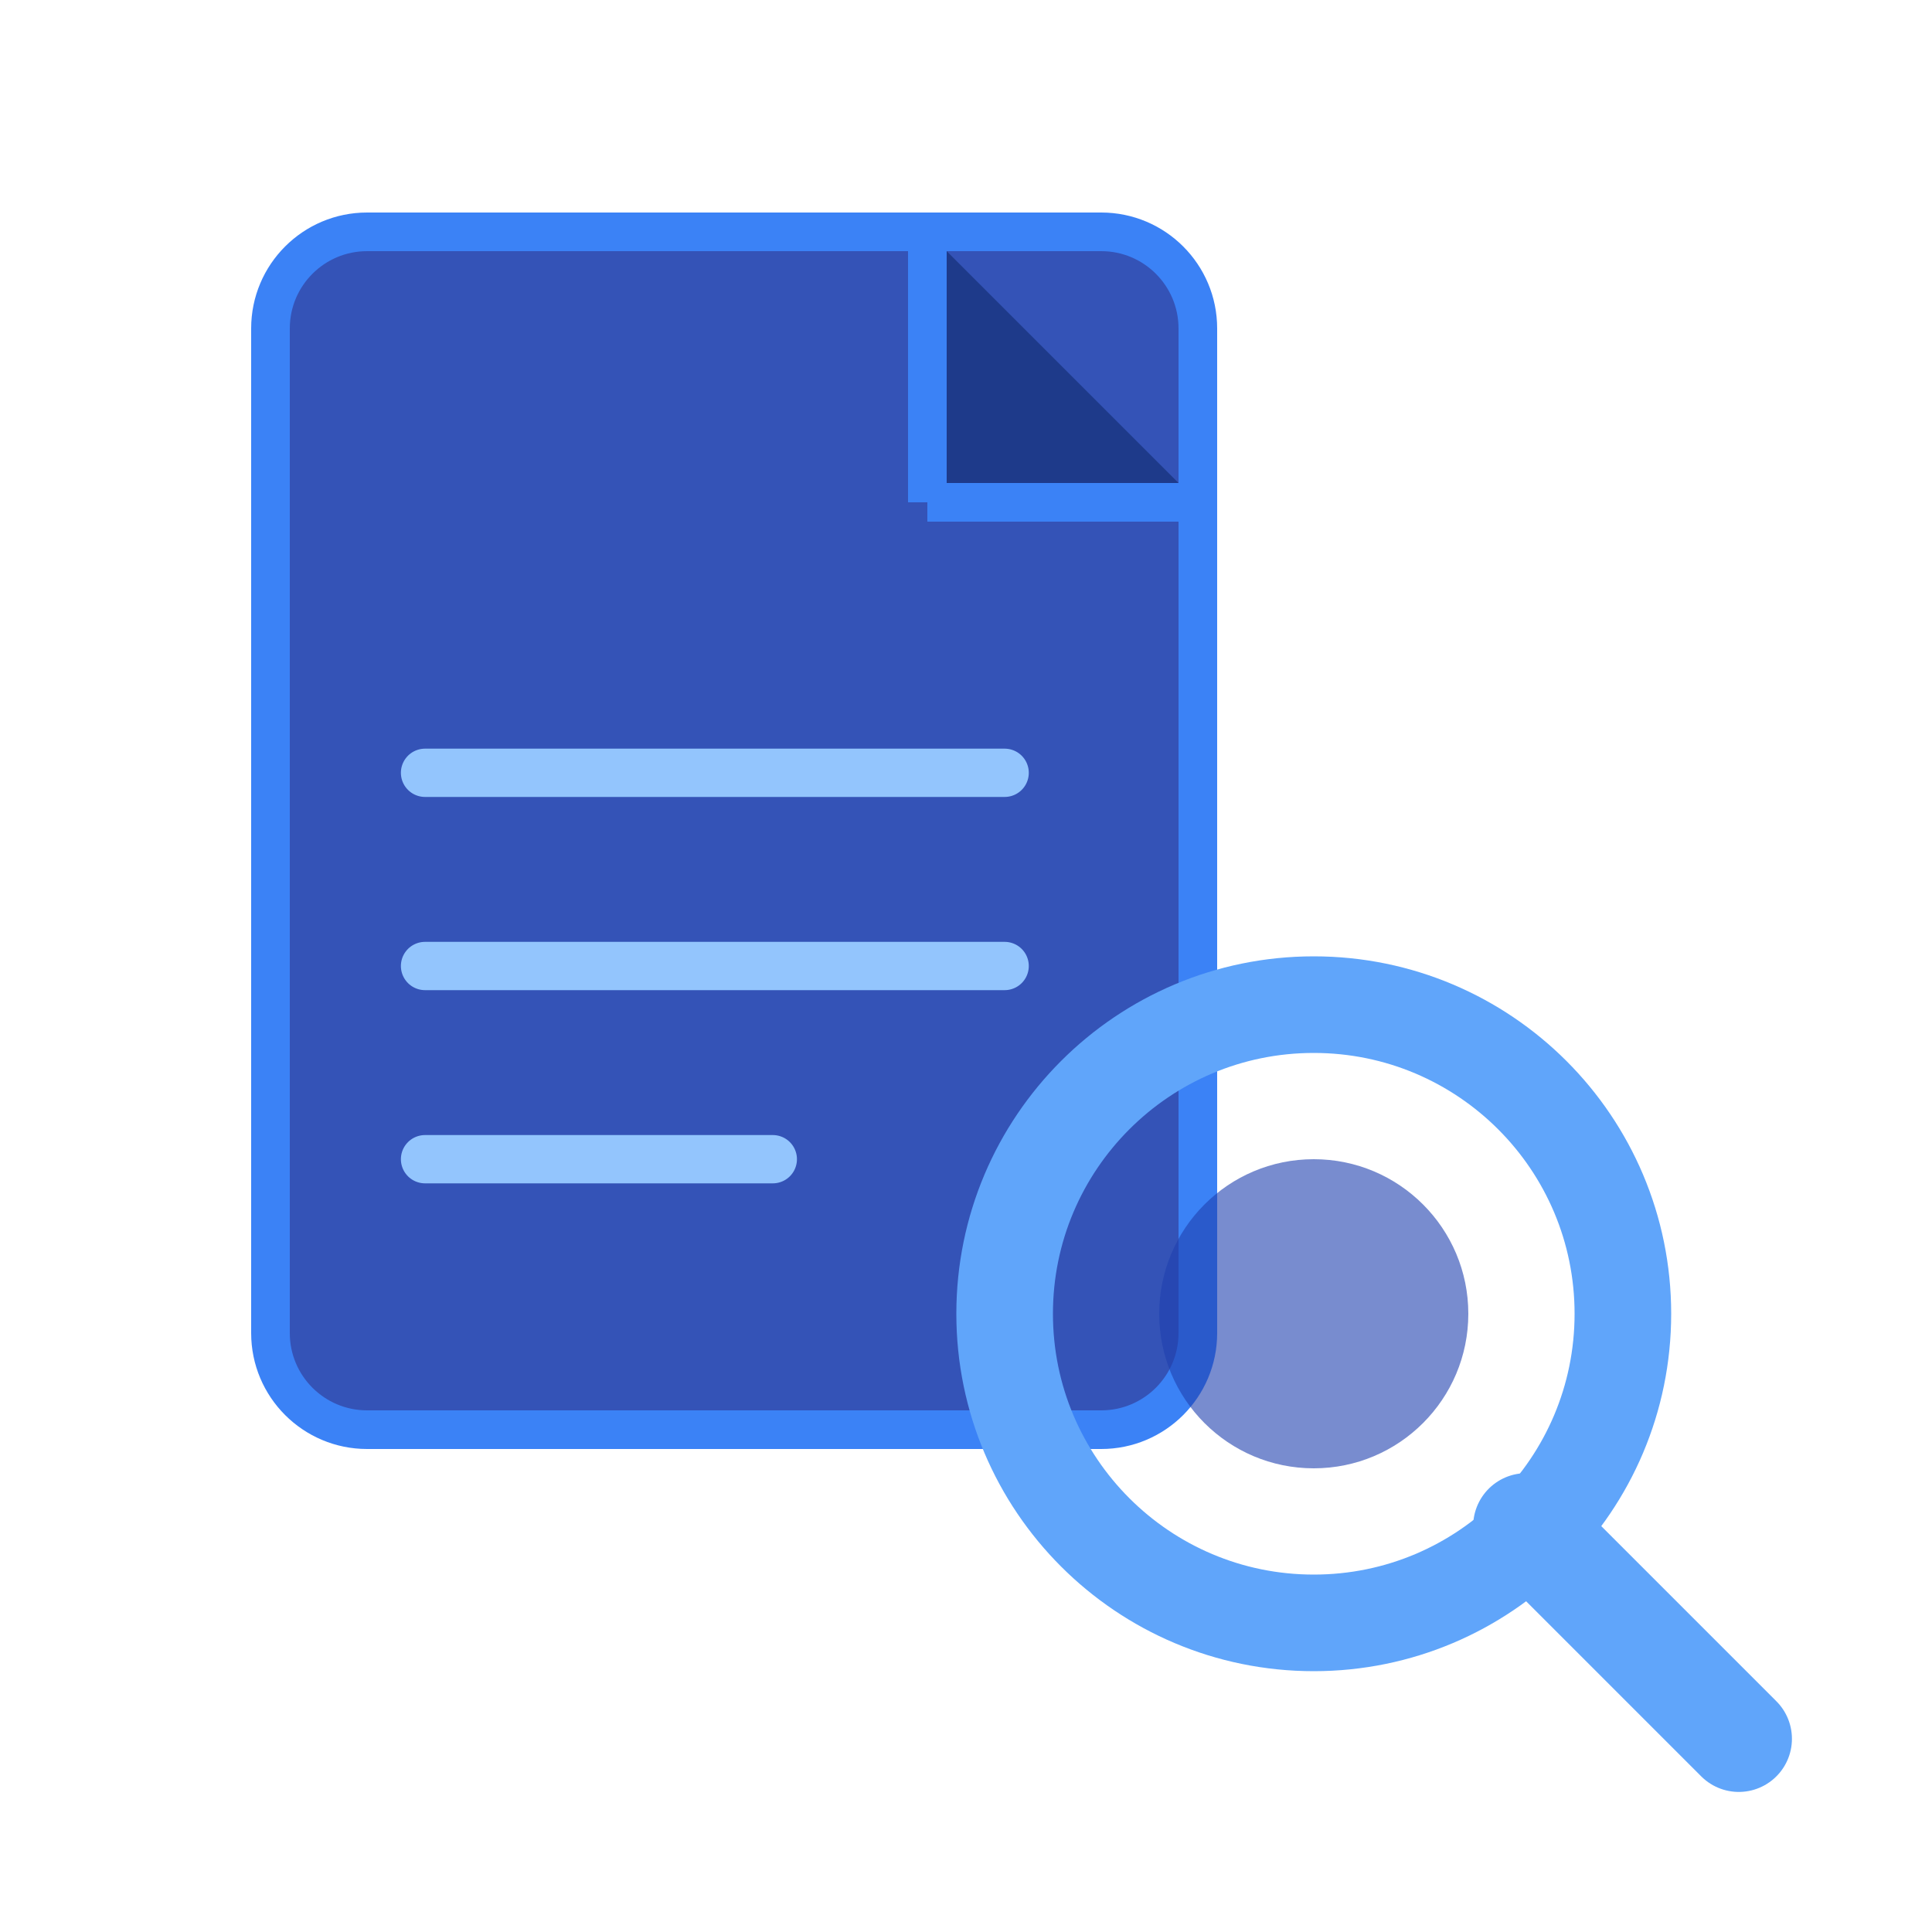
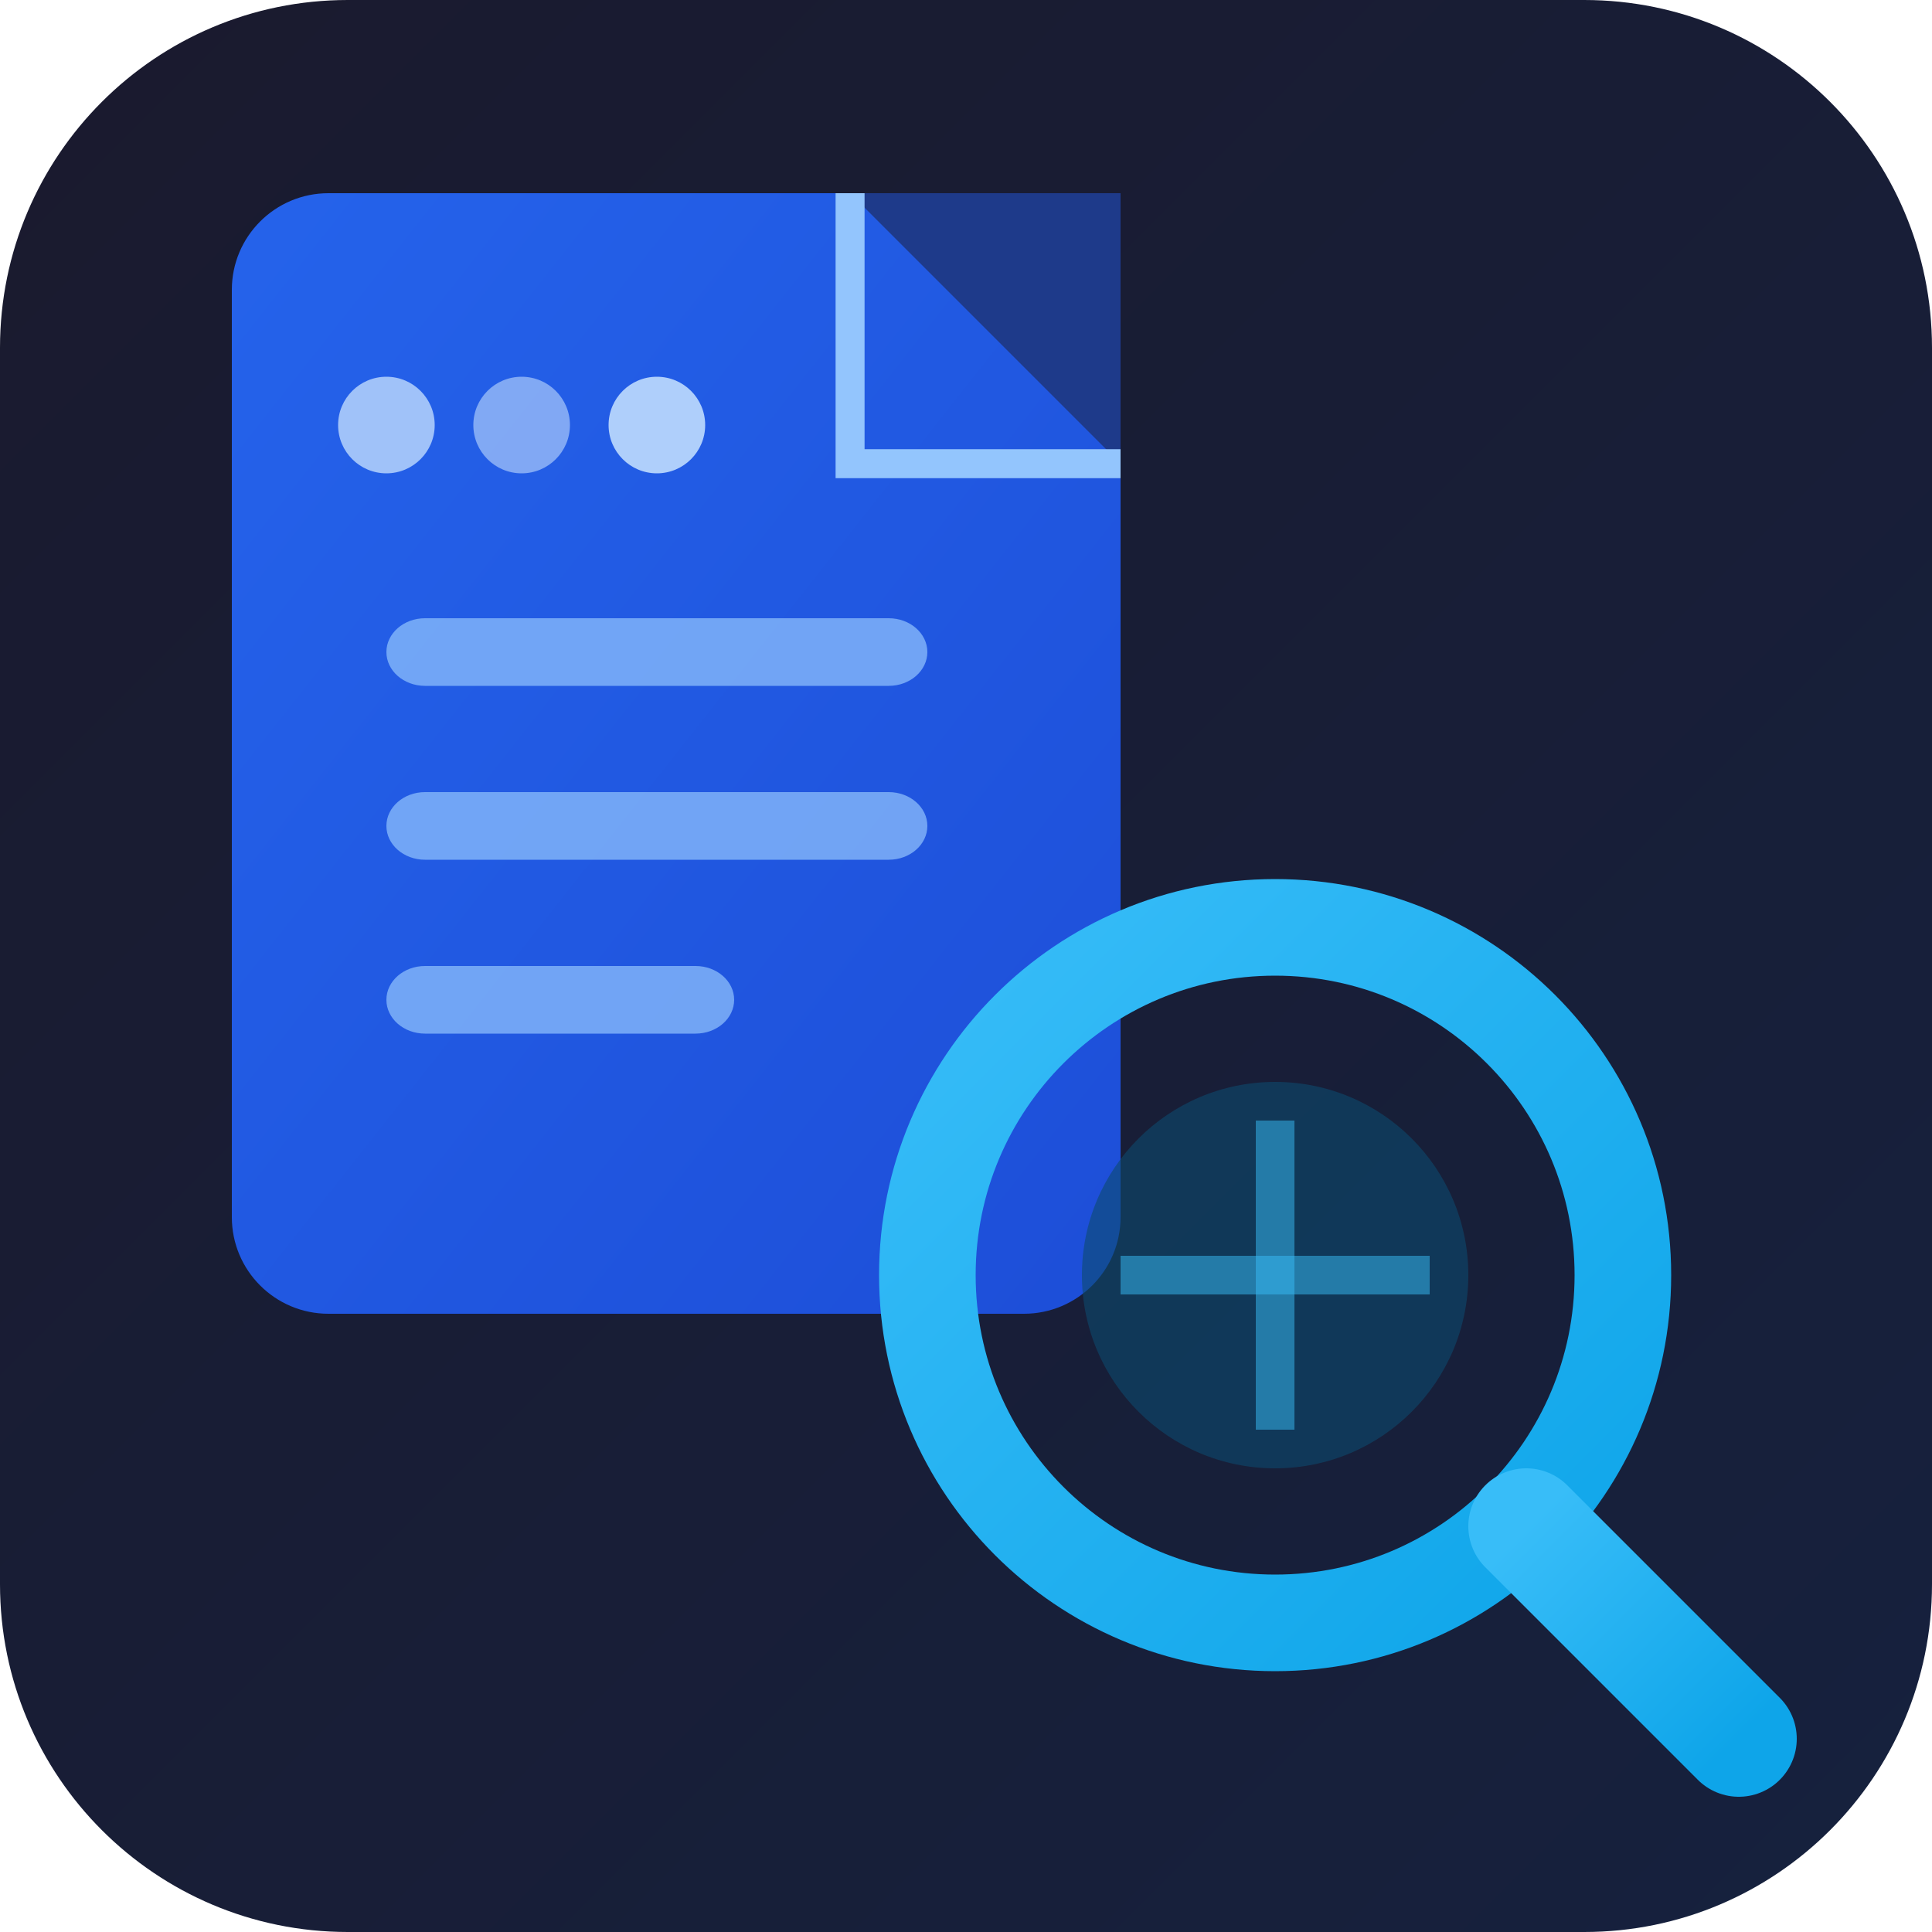
<svg xmlns="http://www.w3.org/2000/svg" viewBox="0 0 100 100">
-   <rect x="14" y="12" width="48" height="62" rx="5" fill="#1e40af" opacity="0.9" />
-   <rect x="14" y="12" width="48" height="62" rx="5" fill="none" stroke="#3b82f6" stroke-width="2" />
-   <path d="M 48 12 L 62 26 L 48 26 Z" fill="#1e3a8a" />
-   <line x1="62" y1="26" x2="48" y2="26" stroke="#3b82f6" stroke-width="2" />
-   <line x1="48" y1="12" x2="48" y2="26" stroke="#3b82f6" stroke-width="2" />
-   <line x1="22" y1="40" x2="52" y2="40" stroke="#93c5fd" stroke-width="2.5" stroke-linecap="round" />
-   <line x1="22" y1="50" x2="52" y2="50" stroke="#93c5fd" stroke-width="2.5" stroke-linecap="round" />
-   <line x1="22" y1="60" x2="40" y2="60" stroke="#93c5fd" stroke-width="2.5" stroke-linecap="round" />
-   <circle cx="68" cy="68" r="16" fill="none" stroke="#60a5fa" stroke-width="5" />
-   <circle cx="68" cy="68" r="8" fill="#1e40af" opacity="0.6" />
-   <line x1="79" y1="79" x2="90" y2="90" stroke="#60a5fa" stroke-width="5.5" stroke-linecap="round" />
+   <defs>
+     <linearGradient id="bg" x1="0%" y1="0%" x2="100%" y2="100%">
+       <stop offset="0%" stop-color="#1a1a2e" />
+       <stop offset="100%" stop-color="#16213e" />
+     </linearGradient>
+     <linearGradient id="doc" x1="0%" y1="0%" x2="100%" y2="100%">
+       <stop offset="0%" stop-color="#2563eb" />
+       <stop offset="100%" stop-color="#1d4ed8" />
+     </linearGradient>
+     <linearGradient id="lens" x1="0%" y1="0%" x2="100%" y2="100%">
+       <stop offset="0%" stop-color="#38bdf8" />
+       <stop offset="100%" stop-color="#0ea5e9" />
+     </linearGradient>
+   </defs>
+   <rect width="100" height="100" rx="18" fill="url(#bg)" />
+   <rect x="12" y="10" width="46" height="58" rx="5" fill="url(#doc)" />
+   <polygon points="44,10 58,10 58,24" fill="#1e3a8a" />
+   <polyline points="44,10 44,24 58,24" fill="none" stroke="#93c5fd" stroke-width="1.5" />
+   <rect x="20" y="32" width="28" height="3.5" rx="2" fill="#93c5fd" opacity="0.7" />
+   <rect x="20" y="41" width="28" height="3.5" rx="2" fill="#93c5fd" opacity="0.7" />
+   <rect x="20" y="50" width="18" height="3.5" rx="2" fill="#93c5fd" opacity="0.7" />
+   <circle cx="20" cy="22" r="2.5" fill="#bfdbfe" opacity="0.8" />
+   <circle cx="27" cy="22" r="2.5" fill="#bfdbfe" opacity="0.6" />
+   <circle cx="34" cy="22" r="2.5" fill="#bfdbfe" opacity="0.9" />
+   <circle cx="66" cy="66" r="18" fill="none" stroke="url(#lens)" stroke-width="5" />
+   <circle cx="66" cy="66" r="10" fill="#0c4a6e" opacity="0.6" />
+   <line x1="66" y1="58" x2="66" y2="74" stroke="#38bdf8" stroke-width="2" opacity="0.5" />
+   <line x1="58" y1="66" x2="74" y2="66" stroke="#38bdf8" stroke-width="2" opacity="0.5" />
+   <line x1="79" y1="79" x2="90" y2="90" stroke="url(#lens)" stroke-width="6" stroke-linecap="round" />
</svg>
